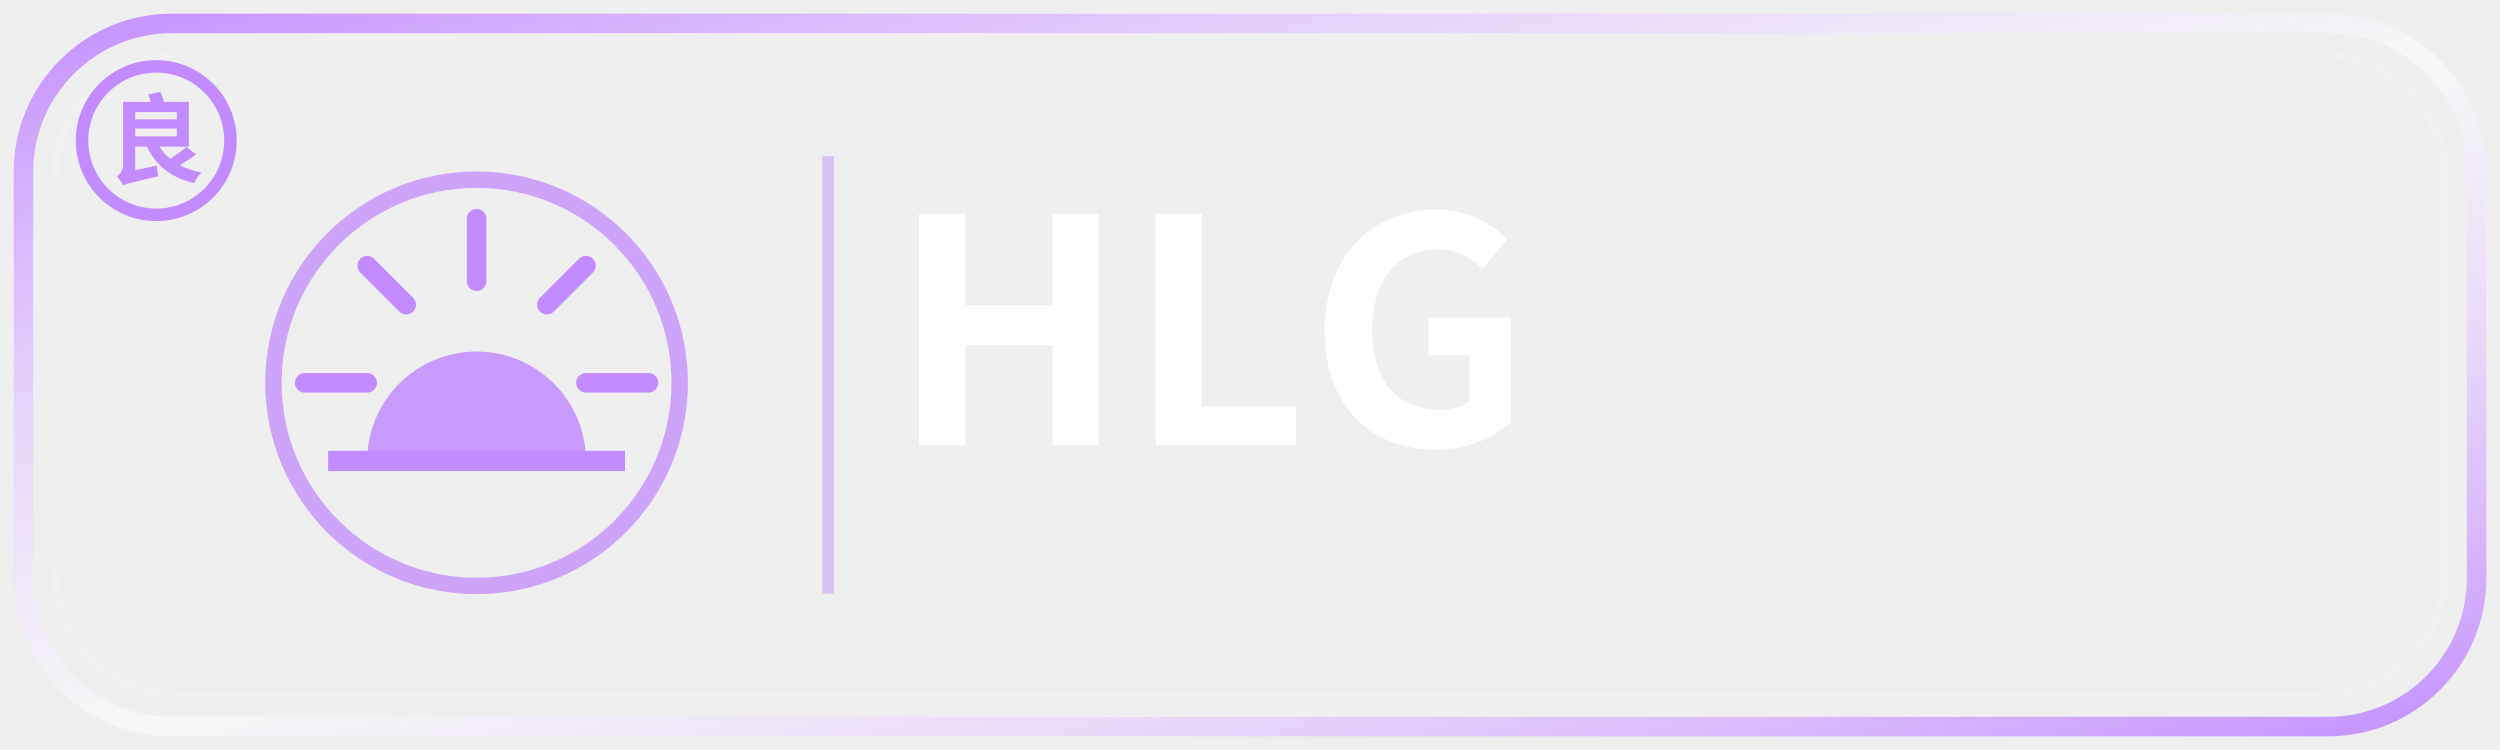
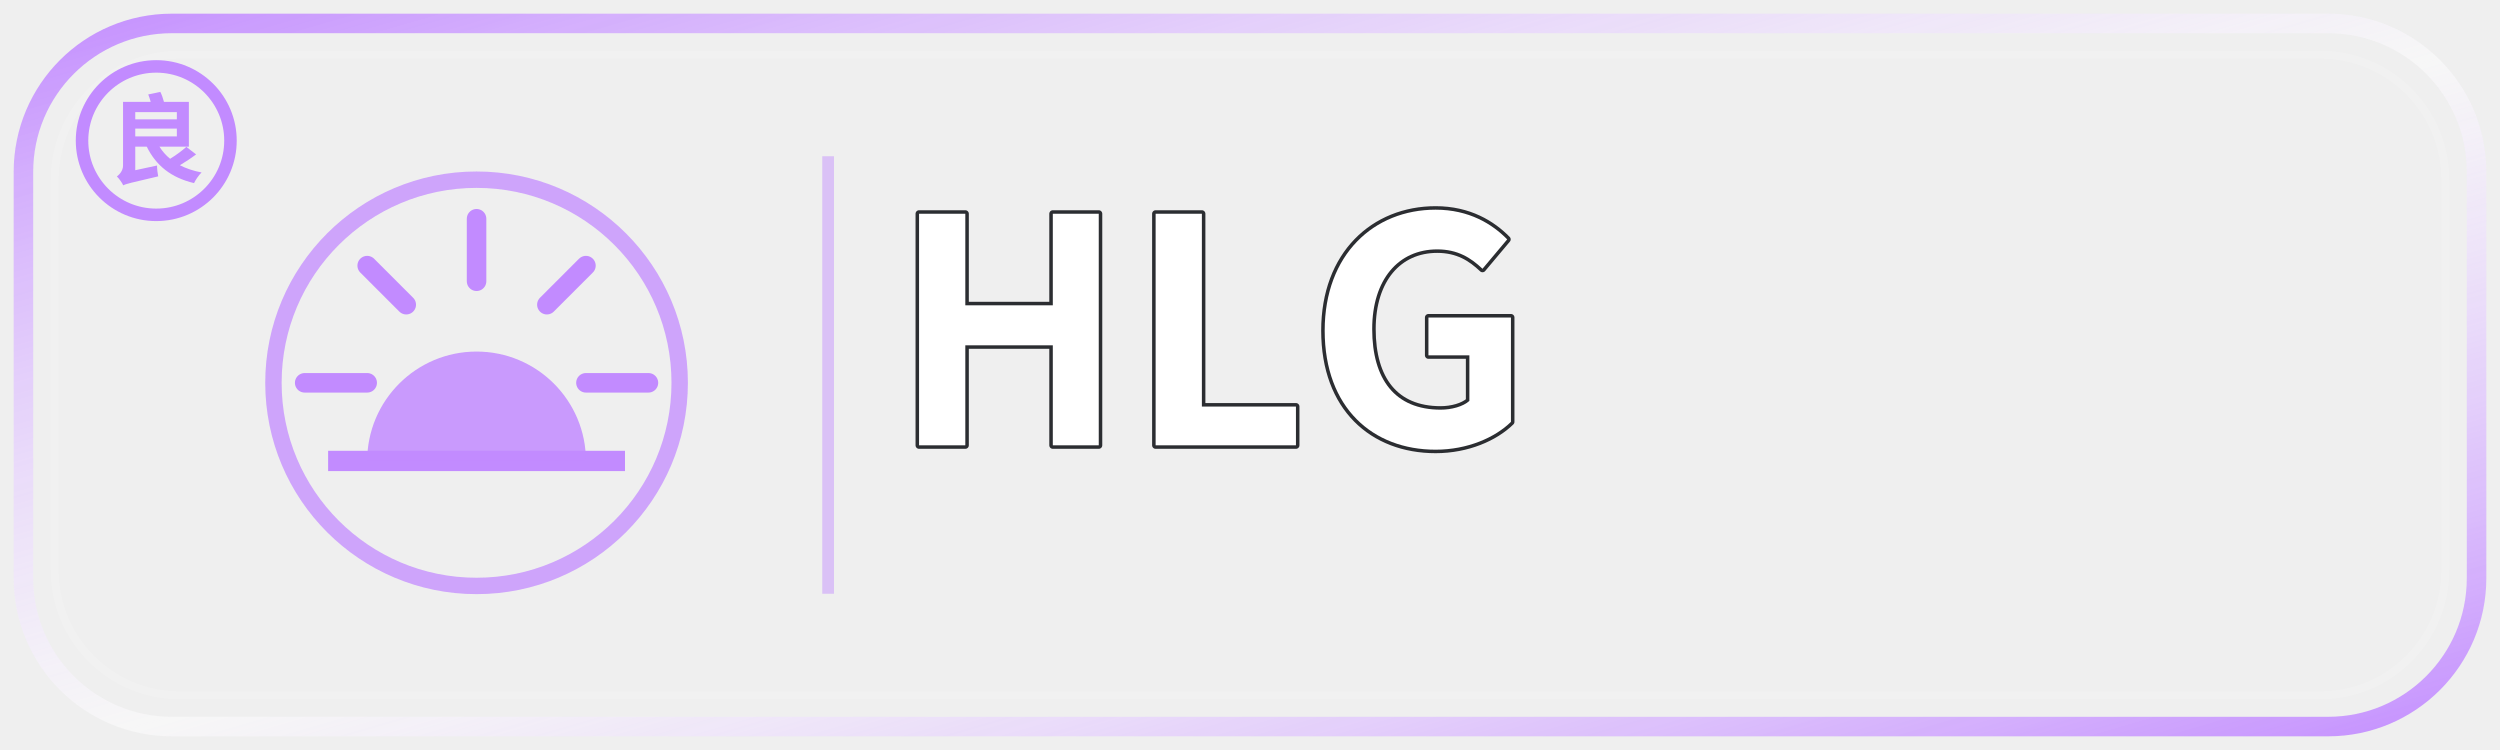
<svg xmlns="http://www.w3.org/2000/svg" width="320" height="96" viewBox="0 0 320 96" preserveAspectRatio="xMidYMid meet" overflow="hidden">
  <rect x="0" y="0" width="320" height="96" fill="#000000" fill-opacity="0.004" />
  <defs>
    <linearGradient id="edge" x1="0" y1="0" x2="1" y2="1">
      <stop offset="0" stop-color="#C28BFF" stop-opacity=".95" />
      <stop offset=".52" stop-color="#FFFFFF" stop-opacity=".48" />
      <stop offset="1" stop-color="#C28BFF" stop-opacity=".95" />
    </linearGradient>
  </defs>
  <rect x="3" y="3" width="314" height="90" rx="19" fill="none" stroke="url(#edge)" stroke-width="2.5" />
  <rect x="7" y="7" width="306" height="82" rx="16" fill="none" stroke="#FFFFFF" stroke-opacity=".14" stroke-width="1" />
  <circle cx="20" cy="18" r="9.5" fill="none" stroke="#C28BFF" stroke-width="1.6" />
  <g aria-label="良" fill="#C28BFF" transform="translate(13.75 22.5) scale(0.0125 -0.0125)">
    <path d="M711 483V403H285V483ZM711 578H285V652H711ZM162 -98C191 -82 239 -72 520 -6C514 20 508 71 508 105L285 57V298H403C498 105 651 -19 887 -75C902 -42 937 8 964 34C880 50 806 75 742 108C797 141 857 180 908 219L808 296C765 257 701 210 642 174C598 210 562 251 533 298H834V757H579C570 790 557 829 542 859L418 833C427 810 436 783 443 757H160V105C160 51 122 12 97 -7C117 -26 151 -72 162 -98Z" transform="translate(0 0)" />
  </g>
  <circle cx="61" cy="49" r="26" fill="none" stroke="#C28BFF" stroke-width="2.1" stroke-opacity=".75" />
  <path d="M42 59h38" stroke="#C28BFF" stroke-width="2.6" />
  <path d="M47 59a14 14 0 0 1 28 0" fill="#C28BFF" fill-opacity=".85" />
  <path d="M61 28v8M47 34l5 5M75 34l-5 5M39 49h8M83 49h-8" stroke="#C28BFF" stroke-width="2.5" stroke-linecap="round" />
  <path d="M106 20v56" stroke="#C28BFF" stroke-opacity=".45" stroke-width="1.5" />
-   <g aria-label="HLG" fill="#FFFFFF" transform="translate(114 57) scale(0.04 -0.04)">
+   <g aria-label="HLG" fill="#FFFFFF" transform="translate(114 57) scale(0.04 -0.04)" stroke="#1B1D21" stroke-opacity="0.92" stroke-width="22.50" stroke-linejoin="round" paint-order="stroke fill">
    <path d="M91 0H239V320H519V0H666V741H519V448H239V741H91Z" transform="translate(0 0)" />
    <path d="M91 0H540V124H239V741H91Z" transform="translate(757 0)" />
    <path d="M409 -14C511 -14 599 25 650 75V409H386V288H517V142C497 124 460 114 425 114C279 114 206 211 206 372C206 531 290 627 414 627C480 627 522 600 559 565L638 659C590 708 516 754 409 754C212 754 54 611 54 367C54 120 208 -14 409 -14Z" transform="translate(1335 0)" />
  </g>
</svg>
